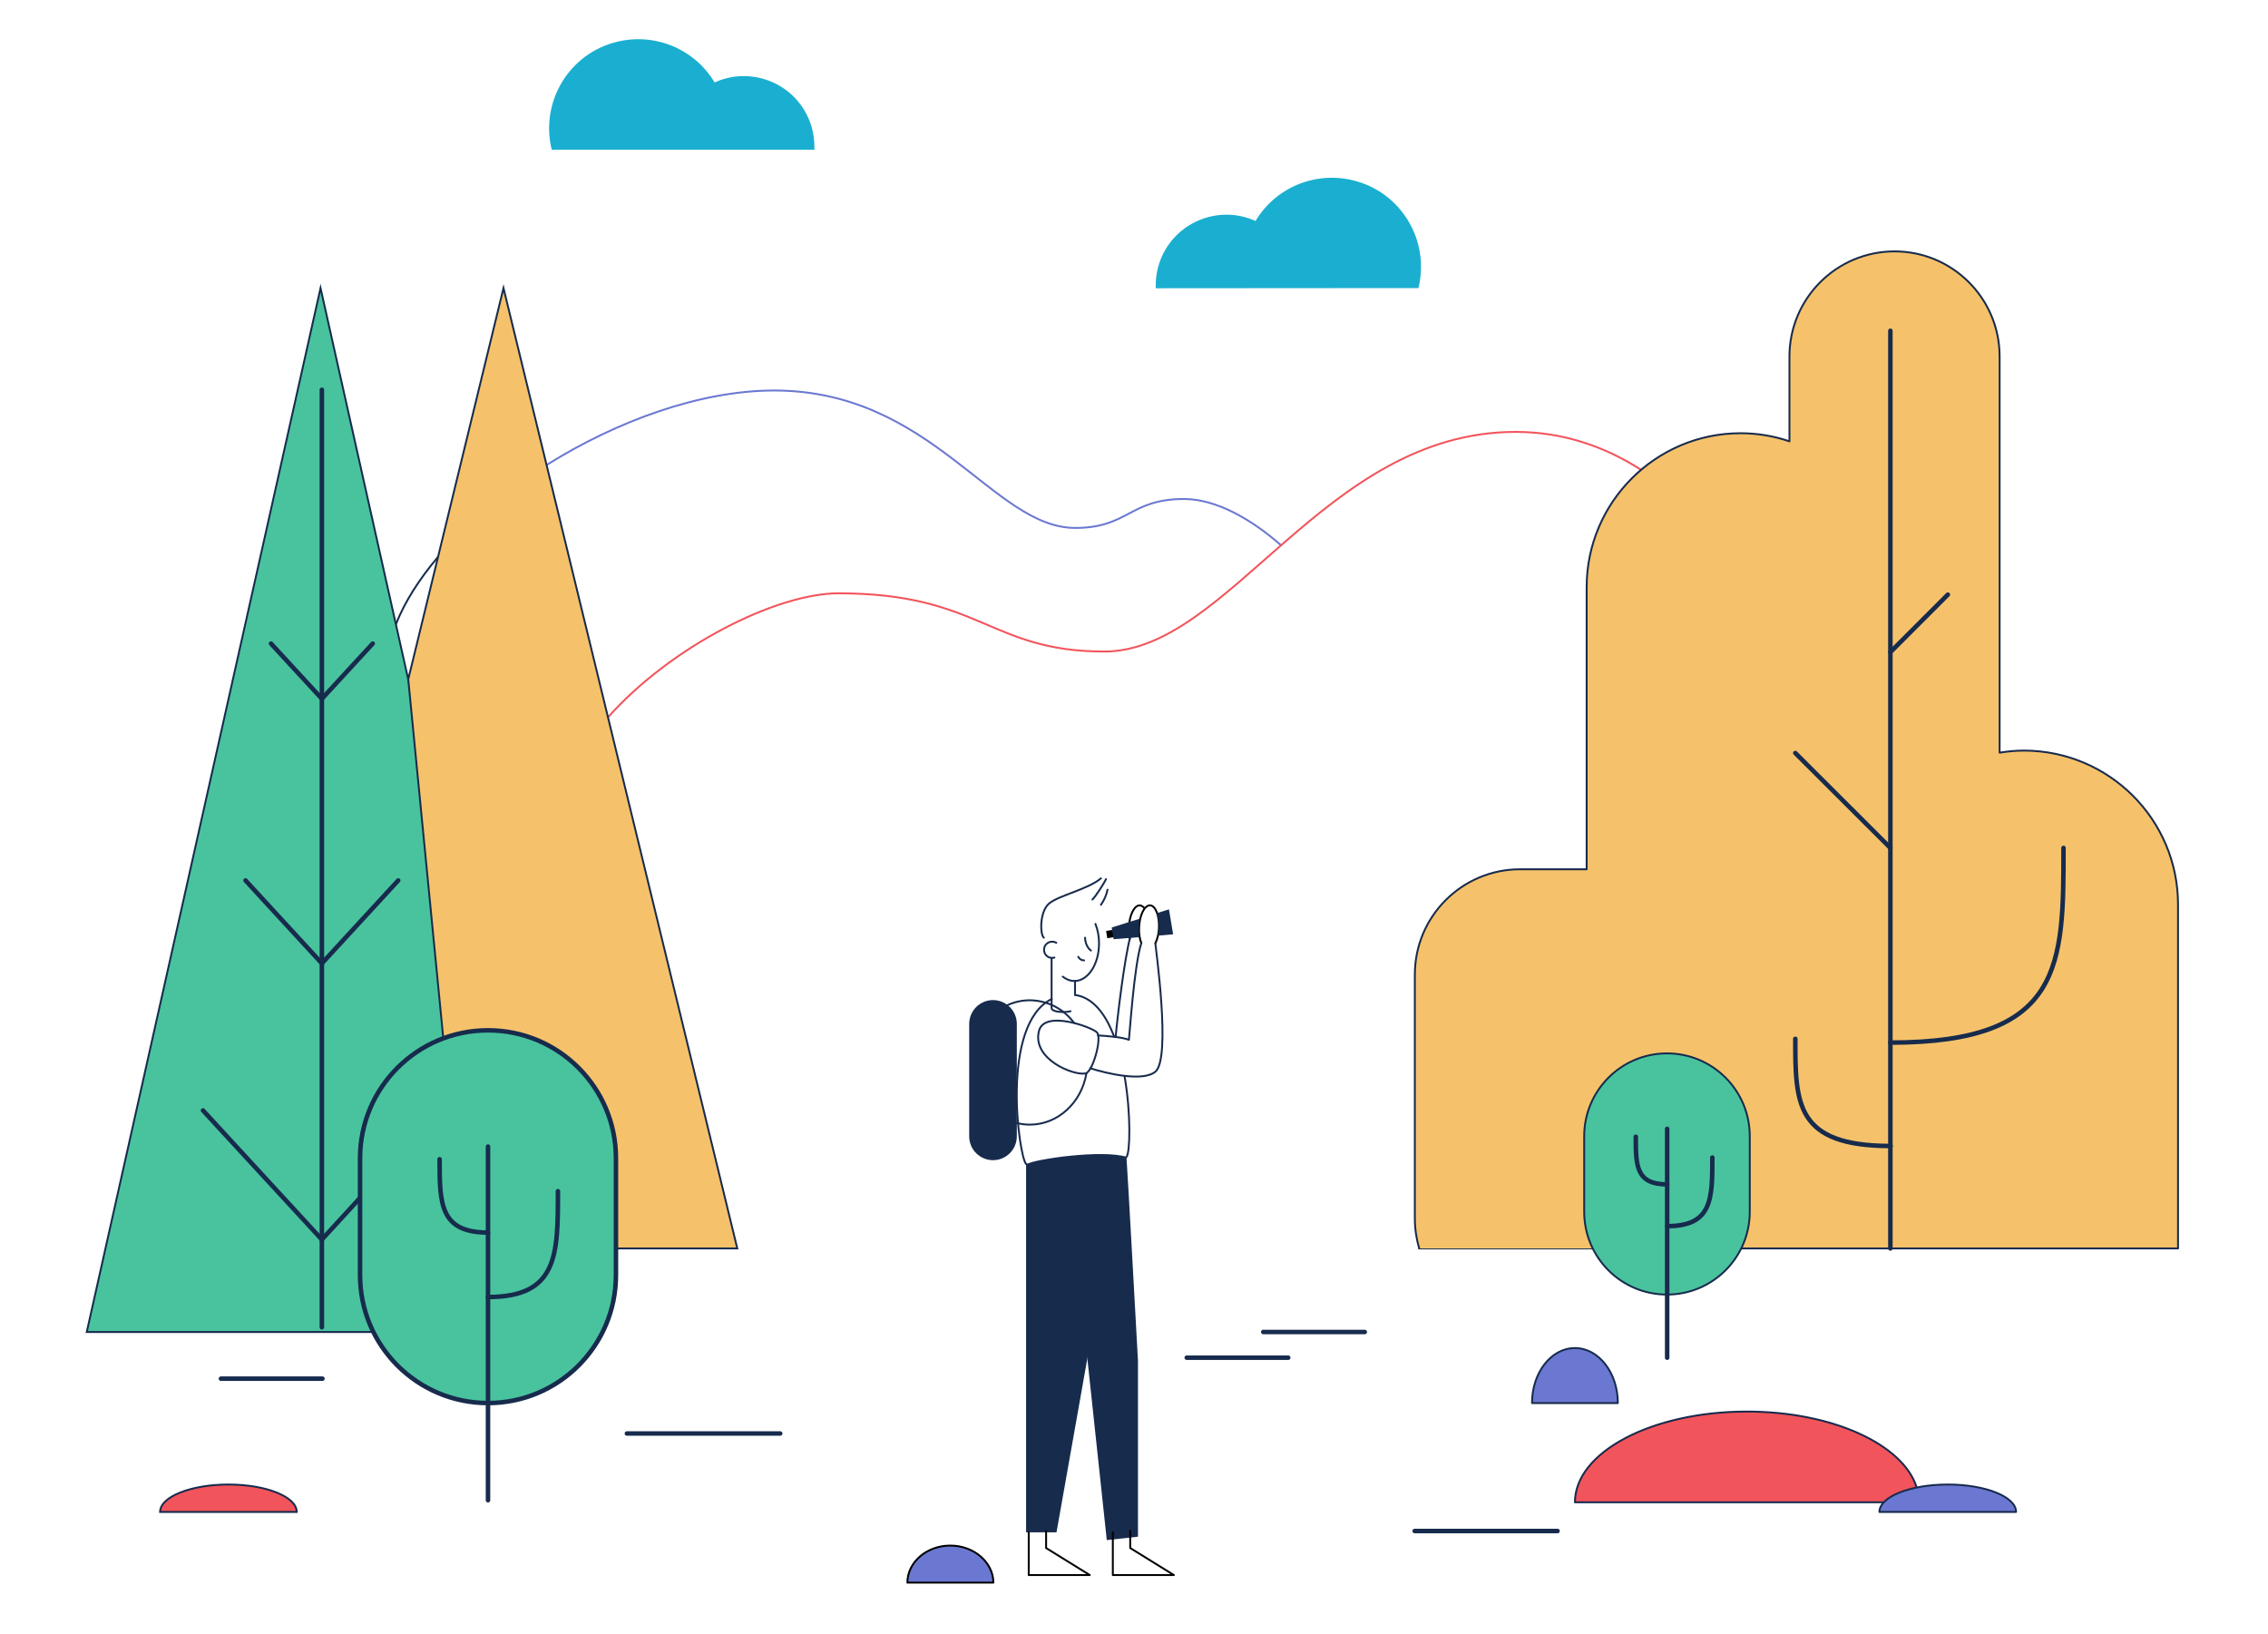
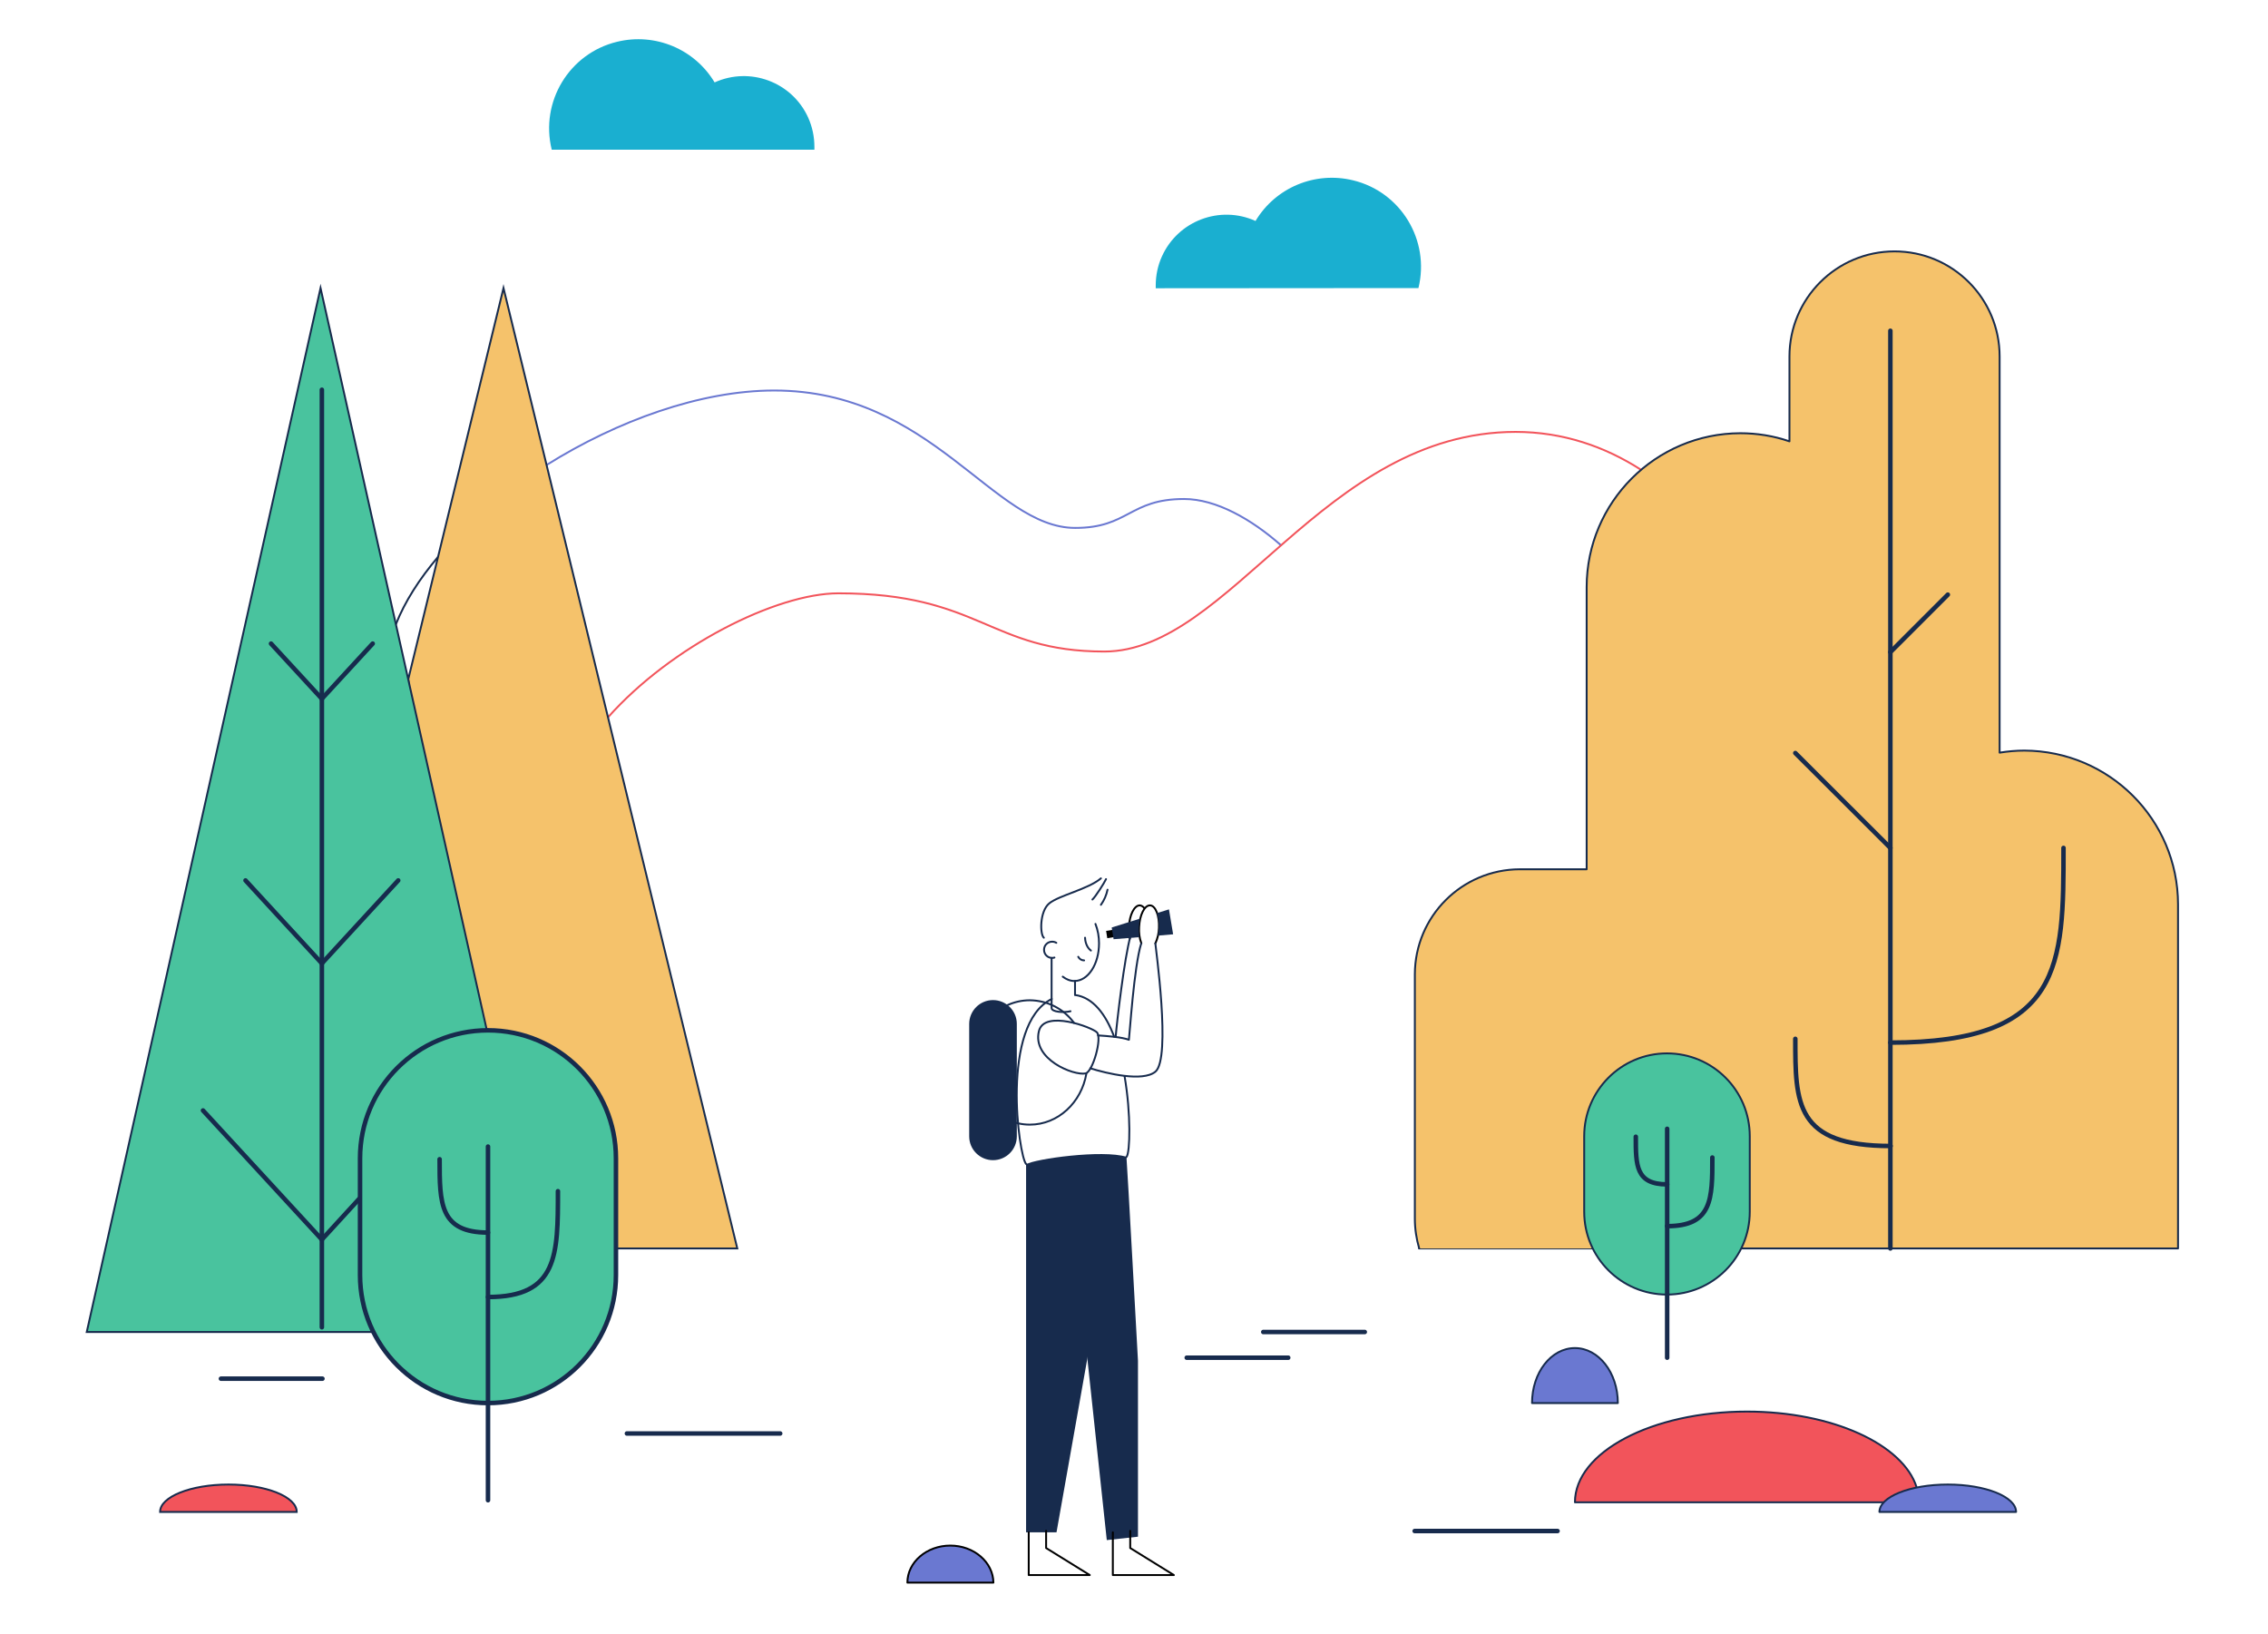
<svg xmlns="http://www.w3.org/2000/svg" version="1.1" id="Lineart" x="0px" y="0px" viewBox="0 0 1200 864" style="enable-background:new 0 0 1200 864;" xml:space="preserve">
  <style type="text/css">
	.st0{fill:none;stroke:#172B4D;stroke-linecap:round;stroke-linejoin:round;}
	.st1{fill:none;stroke:#6A78D1;stroke-linecap:round;stroke-linejoin:round;}
	.st2{fill:none;stroke:#F2545B;stroke-linecap:round;stroke-linejoin:round;}
	.st3{fill:none;stroke:#000000;stroke-linecap:round;stroke-linejoin:round;}
	.st4{fill:none;stroke:#172B4D;stroke-linecap:round;stroke-miterlimit:10;}
	.st5{fill:#172B4D;}
	.st6{fill:none;stroke:#000000;stroke-linecap:round;stroke-miterlimit:10;}
- 	.st7{fill:#49C39E;stroke:#172B4D;stroke-linecap:round;stroke-miterlimit:10;}
- 	.st8{fill:none;stroke:#172B4D;stroke-width:2.39;stroke-linecap:round;stroke-linejoin:round;}
- 	.st9{fill:#F5C26B;stroke:#172B4D;stroke-linecap:round;stroke-miterlimit:10;}
+ 	.st7{fill:#F5C26B;stroke:#172B4D;stroke-linecap:round;stroke-miterlimit:10;}
+ 	.st8{fill:#49C39E;stroke:#172B4D;stroke-linecap:round;stroke-miterlimit:10;}
+ 	.st9{fill:none;stroke:#172B4D;stroke-width:2.39;stroke-linecap:round;stroke-linejoin:round;}
	.st10{fill:#49C39E;stroke:#172B4D;stroke-width:2.39;stroke-linecap:round;stroke-linejoin:round;}
	.st11{fill:#F5C26B;stroke:#172B4D;stroke-linecap:round;stroke-linejoin:round;}
	.st12{fill:#1AAFD0;}
	.st13{fill:#F2545B;stroke:#172B4D;stroke-linecap:round;stroke-linejoin:round;}
	.st14{fill:#6A78D1;stroke:#000000;stroke-linecap:round;stroke-linejoin:round;}
	.st15{fill:#6A78D1;stroke:#172B4D;stroke-linecap:round;stroke-linejoin:round;}
	.st16{fill:#F2545B;stroke:#172B4D;stroke-miterlimit:10;}
	.st17{fill:#49C39E;stroke:#172B4D;stroke-linecap:round;stroke-linejoin:round;}
</style>
  <path class="st0" d="M231.8,294.6c-9.9,11.7-17.6,23.7-22.3,35.6" />
  <path class="st1" d="M677.8,288.5c-15.6-13.8-34.4-24.5-51.3-24.5c-28.9,0-29.4,15.3-57.6,15.3c-43.5,0-75.7-72.7-159.3-72.7  c-38.9,0-83,16-120.4,39.4" />
  <path class="st2" d="M868.2,248.5c-19-12.2-41.2-20-66.3-20c-101.3,0-151.3,116.2-217.6,116.2c-60.8,0-65.5-30.8-140.7-30.8  c-32.7,0-88.4,27.9-121.9,65.6" />
  <path class="st3" d="M597.8,496.6c-0.4-2-0.6-4-0.5-6.1c0.3-6.5,2.9-11.6,5.8-11.5c1,0.1,1.8,0.7,2.4,1.5" />
  <path class="st4" d="M590.3,548.6c0.7-8.5,4.6-41.7,7.8-53.2" />
  <path class="st5" d="M542.9,615.8v194.9H559l18.5-104.3C577.5,706.4,580.1,650,542.9,615.8z" />
  <path class="st5" d="M596,612c0.5,5.6,6.1,107.9,6.1,107.9v93.1l-16.5,1.8l-10.6-99l-32-99.9C547.7,613.1,583.2,608.1,596,612z" />
  <path class="st4" d="M595,569.3c3.5,20.2,2.9,40.3,1.1,42.7c-3.8,4.9-49,8.2-53.2,3.8c-3.8-3.9-13.8-73.8,13.6-87.3" />
  <path class="st4" d="M568.8,526.4c9.6,1.3,16.3,10.3,20.7,22.1" />
  <path class="st6" d="M603.9,499.1c-1-2.7-1.4-5.7-1.2-8.6c0.3-6.5,2.9-11.6,5.8-11.5s5,5.5,4.7,12c-0.1,2.8-0.7,5.5-1.9,8.1" />
  <rect x="585.5" y="492.2" transform="matrix(0.9879 -0.1551 0.1551 0.9879 -69.508 97.0629)" width="3.9" height="3.9" />
  <path class="st0" d="M568.8,519v7.3" />
  <path class="st0" d="M566.4,535c-3.6,0.9-10,0.4-10-1.7v-26.5" />
  <path class="st4" d="M579.6,488.8c1.3,3.3,1.9,6.8,1.9,10.3c0,11-5.8,19.9-13,19.9c-2.3,0-4.4-0.9-6.2-2.3" />
  <path class="st0" d="M557.9,506.6c-0.4,0.1-0.8,0.2-1.2,0.2c-2.4,0-4.3-1.9-4.3-4.3c0-2.4,1.9-4.3,4.3-4.3c0.8,0,1.5,0.2,2.2,0.6" />
  <path class="st5" d="M525.4,529.1L525.4,529.1c6.9,0,12.6,5.6,12.6,12.6v59.5c0,6.9-5.6,12.6-12.6,12.6l0,0  c-6.9,0-12.6-5.6-12.6-12.6v-59.5C512.8,534.8,518.4,529.1,525.4,529.1z" />
  <path class="st4" d="M574.8,568c-2.6,15.3-15,27-29.9,27c-16.8,0-30.4-14.7-30.4-32.9s13.6-32.9,30.4-32.9c9.3,0.1,17.9,4.5,23.4,12  " />
  <path class="st0" d="M581,547.8c4.9,0.3,12.6,0.9,16.3,2.3c0.4-2.5,2.7-38.8,6.5-50.9" />
  <path class="st0" d="M611.3,499.1c0,1.4,8.5,60.9,0,67.9c-6.7,5.5-25.8,0.9-34.4-1.8" />
  <path class="st4" d="M549.7,545.5c2.8-11.5,28.4-1.9,30.7,0.7c2.8,3.1-2.2,20.8-6,21.7C568.1,569.2,546,560.4,549.7,545.5z" />
-   <polyline class="st7" points="257.6,545.1 169.6,152.4 45.9,704.7 197.6,704.7 " />
-   <line class="st8" x1="170.3" y1="702.2" x2="170.3" y2="206.2" />
-   <line class="st8" x1="170.3" y1="369.7" x2="197.2" y2="340.5" />
-   <line class="st8" x1="170.3" y1="509.7" x2="210.7" y2="465.8" />
-   <line class="st8" x1="170.3" y1="655.8" x2="190" y2="634.3" />
-   <line class="st8" x1="170.3" y1="369.7" x2="143.4" y2="340.5" />
-   <line class="st8" x1="170.3" y1="509.7" x2="129.9" y2="465.8" />
-   <polygon class="st9" points="325.9,660.5 390.1,660.5 266.4,152.4 216,359.4 245.4,660.5 " />
-   <line class="st8" x1="170.3" y1="655.8" x2="107.4" y2="587.5" />
+   <polygon class="st7" points="325.9,660.5 390.1,660.5 266.4,152.4 216,359.4 245.4,660.5 " />
+   <g>
+     <polyline class="st8" points="257.6,545.1 169.6,152.4 45.9,704.7 197.6,704.7  " />
+     <line class="st9" x1="170.3" y1="702.2" x2="170.3" y2="206.2" />
+     <line class="st9" x1="170.3" y1="369.7" x2="197.2" y2="340.5" />
+     <line class="st9" x1="170.3" y1="509.7" x2="210.7" y2="465.8" />
+     <line class="st9" x1="170.3" y1="655.8" x2="190" y2="634.3" />
+     <line class="st9" x1="170.3" y1="369.7" x2="143.4" y2="340.5" />
+     <line class="st9" x1="170.3" y1="509.7" x2="129.9" y2="465.8" />
+     <line class="st9" x1="170.3" y1="655.8" x2="107.4" y2="587.5" />
+   </g>
  <path class="st10" d="M258.2,545.1L258.2,545.1c37.4,0,67.7,30.3,67.7,67.7v61.8c0,37.4-30.3,67.7-67.7,67.7h0  c-37.4,0-67.7-30.3-67.7-67.7v-61.8C190.5,575.4,220.8,545.1,258.2,545.1z" />
-   <line class="st8" x1="258.2" y1="793.7" x2="258.2" y2="606.6" />
-   <path class="st8" d="M258.2,686.2c37,0,37-22.3,37-56" />
-   <path class="st8" d="M258.2,652.1c-25.6,0-25.6-15.5-25.6-38.8" />
+   <line class="st9" x1="258.2" y1="793.7" x2="258.2" y2="606.6" />
+   <path class="st9" d="M258.2,686.2c37,0,37-22.3,37-56" />
+   <path class="st9" d="M258.2,652.1c-25.6,0-25.6-15.5-25.6-38.8" />
  <path class="st0" d="M750.9,660.5h91.9" />
  <path class="st11" d="M921.4,660.5h231V478.4c-0.1-44.8-36.4-81.1-81.3-81.3l0,0c-4.4,0-8.7,0.4-13.1,1.1V188.6  c0-30.7-24.9-55.6-55.6-55.6l0,0c-30.7,0-55.6,24.9-55.6,55.6v0v44.9c-8.4-2.9-17.2-4.3-26-4.3l0,0c-44.8,0.1-81.2,36.5-81.3,81.3  v149.4h-35.4c-30.6,0.1-55.4,24.9-55.5,55.5v129.3c0,5.4,0.8,10.7,2.3,15.8" />
-   <path class="st8" d="M1000.2,551.6c91.6,0,91.6-41,91.6-103" />
-   <path class="st8" d="M1000.3,606.3c-50.4,0-50.4-22.6-50.4-56.7" />
-   <line class="st8" x1="1000.2" y1="660.5" x2="1000.2" y2="175" />
-   <line class="st8" x1="1000.2" y1="448.6" x2="949.9" y2="398.4" />
-   <line class="st8" x1="1000.2" y1="345" x2="1030.6" y2="314.6" />
+   <path class="st9" d="M1000.2,551.6c91.6,0,91.6-41,91.6-103" />
+   <path class="st9" d="M1000.3,606.3c-50.4,0-50.4-22.6-50.4-56.7" />
+   <line class="st9" x1="1000.2" y1="660.5" x2="1000.2" y2="175" />
+   <line class="st9" x1="1000.2" y1="448.6" x2="949.9" y2="398.4" />
+   <line class="st9" x1="1000.2" y1="345" x2="1030.6" y2="314.6" />
  <path class="st12" d="M750.5,152.4c6.2-25.3-9.3-50.9-34.6-57c-20.1-4.9-41,3.8-51.6,21.5c-18.8-8.5-41-0.1-49.5,18.7  c-2.2,4.8-3.3,10.1-3.3,15.4c0,0.5,0,1,0,1.5L750.5,152.4z" />
  <path class="st12" d="M291.9,79.1c-6.2-25.3,9.3-50.9,34.6-57c20.1-4.9,41,3.8,51.6,21.5c18.8-8.5,41-0.2,49.5,18.6  c2.2,4.9,3.3,10.1,3.3,15.5c0,0.5,0,1,0,1.5H291.9z" />
  <path class="st13" d="M1014.1,786.9c-7.1-22.7-44.6-40.1-89.8-40.1c-50.3,0-91,21.5-91,48h163.3" />
  <path class="st14" d="M502.8,817.7c-12.5,0-22.7,8.8-22.7,19.6h45.5C525.5,826.5,515.3,817.7,502.8,817.7z" />
  <path class="st15" d="M833.3,713.2c-12.6,0-22.7,13-22.7,29.1H856C856,726.2,845.8,713.2,833.3,713.2z" />
  <path class="st16" d="M120.9,785.4c-20,0-36.2,6.5-36.2,14.5H157C157,791.9,140.8,785.4,120.9,785.4z" />
  <path class="st15" d="M1030.6,785.4c-20,0-36.2,6.5-36.2,14.5h72.3C1066.7,791.9,1050.5,785.4,1030.6,785.4z" />
  <path class="st17" d="M882,557.3L882,557.3c24.2,0,43.8,19.6,43.8,43.8v40c0,24.2-19.6,43.8-43.8,43.8h0  c-24.2,0-43.8-19.6-43.8-43.8v-40C838.2,577,857.8,557.3,882,557.3z" />
-   <line class="st8" x1="882.1" y1="718.3" x2="882.1" y2="597.2" />
-   <path class="st8" d="M882.1,648.7c23.9,0,23.9-14.4,23.9-36.3" />
-   <path class="st8" d="M882.1,626.6c-16.6,0-16.6-10-16.6-25.2" />
-   <line class="st8" x1="331.7" y1="758.4" x2="412.8" y2="758.4" />
-   <line class="st8" x1="668.4" y1="704.7" x2="722.1" y2="704.7" />
-   <line class="st8" x1="627.9" y1="718.3" x2="681.6" y2="718.3" />
-   <line class="st8" x1="116.9" y1="729.4" x2="170.6" y2="729.4" />
-   <line class="st8" x1="748.5" y1="810" x2="824.1" y2="810" />
+   <line class="st9" x1="882.1" y1="718.3" x2="882.1" y2="597.2" />
+   <path class="st9" d="M882.1,648.7c23.9,0,23.9-14.4,23.9-36.3" />
+   <path class="st9" d="M882.1,626.6c-16.6,0-16.6-10-16.6-25.2" />
+   <line class="st9" x1="331.7" y1="758.4" x2="412.8" y2="758.4" />
+   <line class="st9" x1="668.4" y1="704.7" x2="722.1" y2="704.7" />
+   <line class="st9" x1="627.9" y1="718.3" x2="681.6" y2="718.3" />
+   <line class="st9" x1="116.9" y1="729.4" x2="170.6" y2="729.4" />
+   <line class="st9" x1="748.5" y1="810" x2="824.1" y2="810" />
  <path class="st4" d="M552.3,496.1c-2.1-1.7-2.3-14,2.9-18.2s20.6-7.5,27.3-13.2" />
  <path class="st4" d="M578,475.9c1.5-1.3,6.3-8.8,7.2-10.8" />
  <path class="st4" d="M582.5,478.7c1.7-2.4,2.9-5.1,3.5-8" />
  <path class="st5" d="M613.1,491c-0.1,1.3-0.2,2.7-0.5,4l8.1-0.7l-2.2-13.2l-6.4,2C612.9,485.7,613.3,488.4,613.1,491z" />
  <path class="st5" d="M602.6,490.5c0.1-1.5,0.3-3,0.6-4.5l-15,4.7l1,6.2l13.7-1.1C602.6,494.1,602.5,492.3,602.6,490.5z" />
  <polyline class="st3" points="544.3,810.7 544.3,833.3 576.6,833.3 553.5,819 553.5,809.9 " />
  <polyline class="st3" points="588.8,810.7 588.8,833.3 621.1,833.3 598,819 598,809.9 " />
  <path class="st4" d="M574.1,496.1c0,1.2,0.5,4.9,3.1,6.8" />
  <path class="st4" d="M570.5,506.2c0.6,1.2,1.8,1.9,3.1,1.9" />
</svg>
